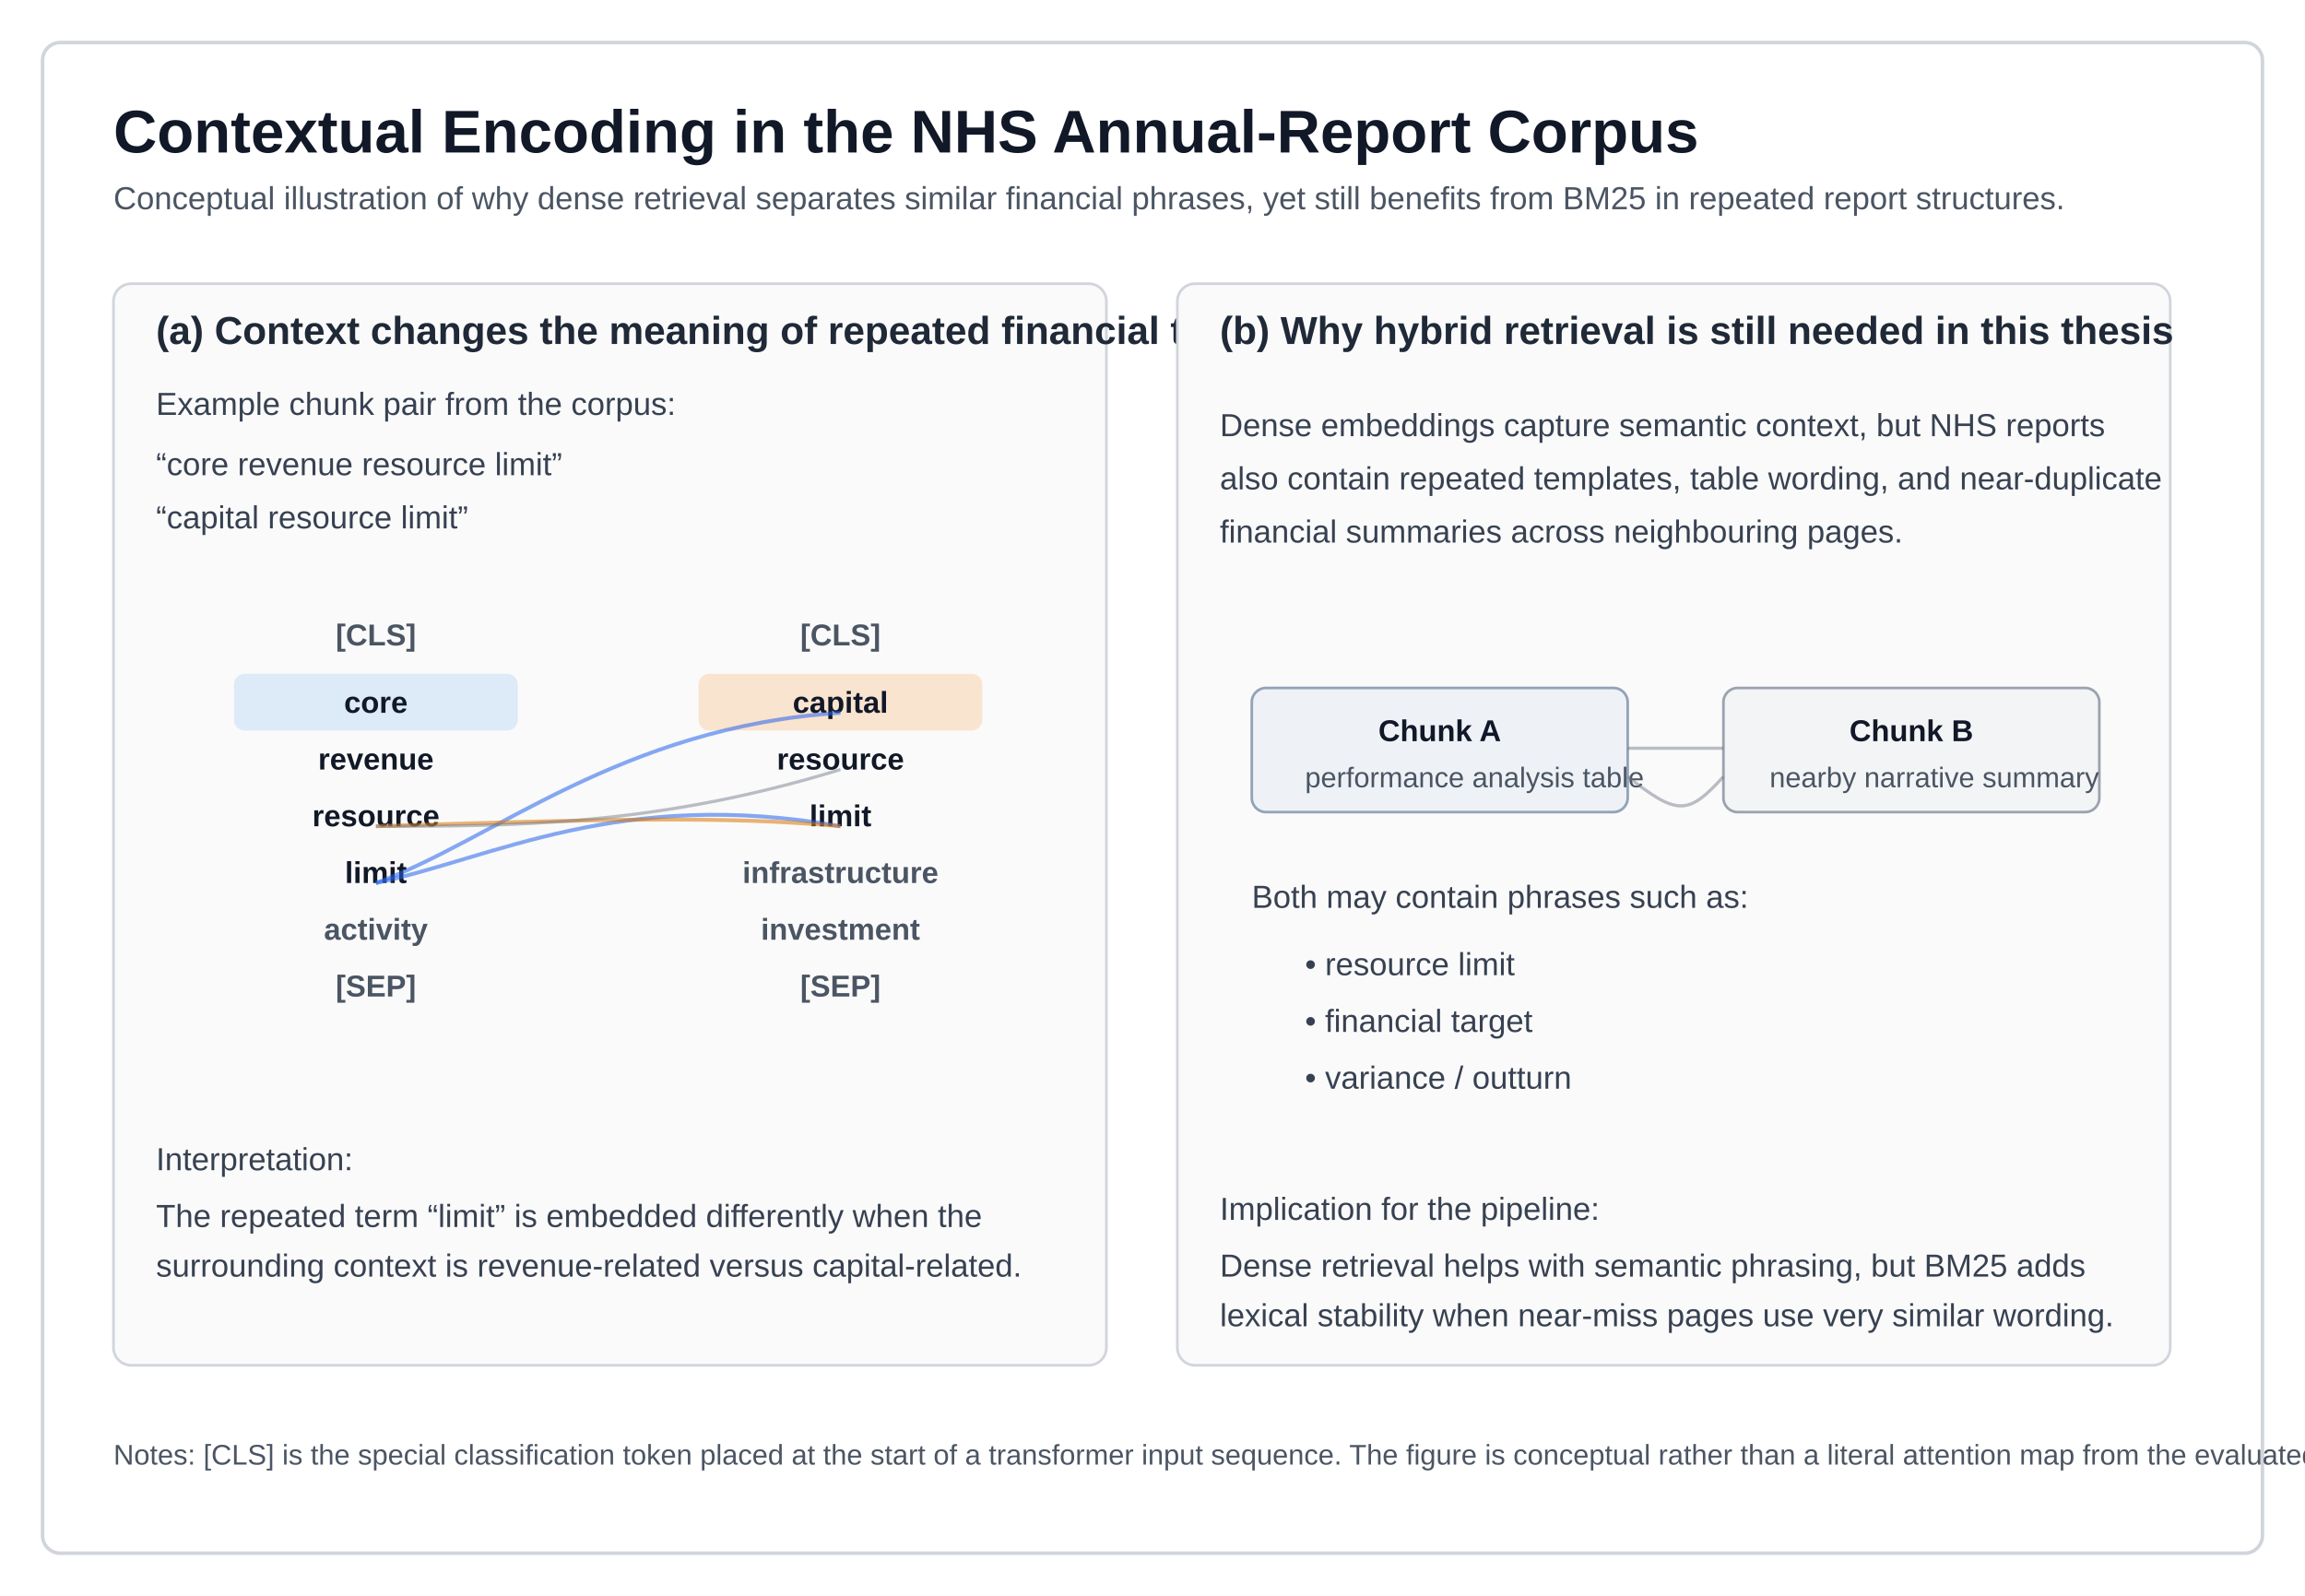
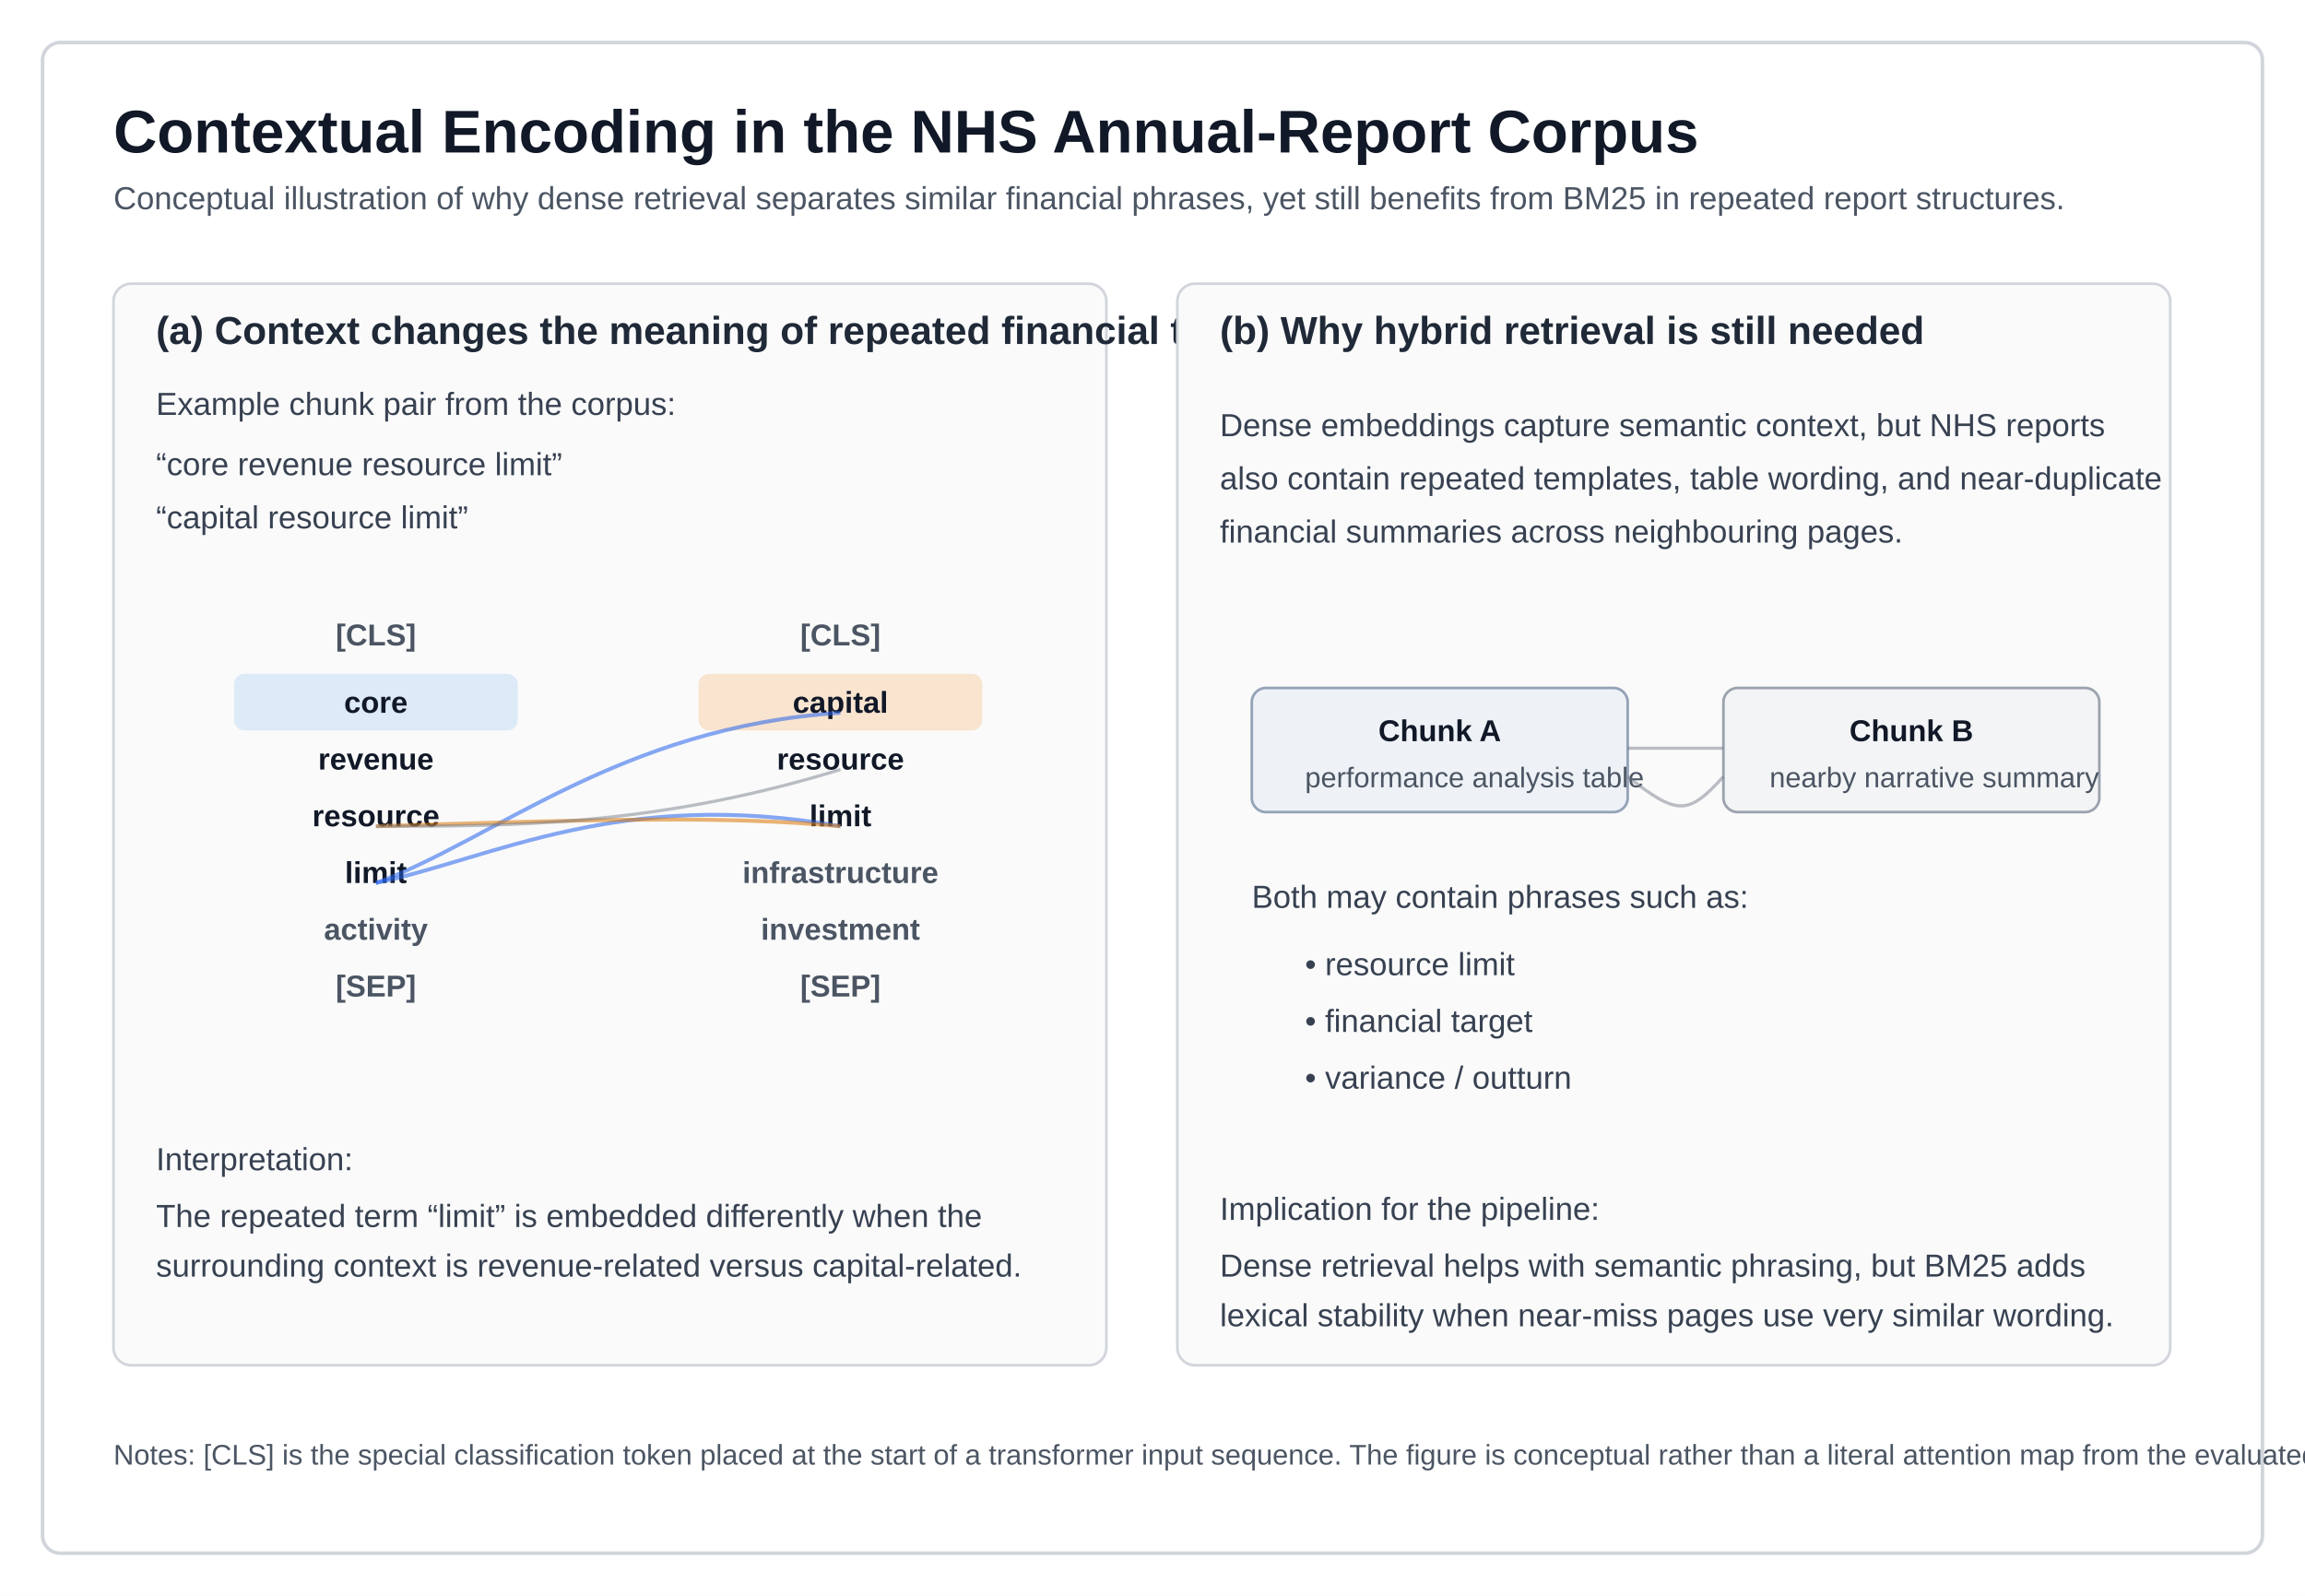
<svg xmlns="http://www.w3.org/2000/svg" width="1300" height="900" viewBox="0 0 1300 900" role="img" aria-labelledby="title desc">
  <defs>
    <style>
      .bg { fill: #FFFFFF; }
      .frame { fill: none; stroke: #D1D5DB; stroke-width: 2; }
      .title { font: 700 34px 'Arial', sans-serif; fill: #111827; }
      .subtitle { font: 400 18px 'Arial', sans-serif; fill: #4B5563; }
      .panel { fill: #FAFAFA; stroke: #D1D5DB; stroke-width: 1.5; }
      .panelHead { font: 700 22px 'Arial', sans-serif; fill: #1F2937; }
      .body { font: 400 18px 'Arial', sans-serif; fill: #374151; }
      .small { font: 400 16px 'Arial', sans-serif; fill: #4B5563; }
      .token { font: 700 17px 'Arial', sans-serif; fill: #111827; text-anchor: middle; }
      .tokenDim { font: 700 17px 'Arial', sans-serif; fill: #4B5563; text-anchor: middle; }
      .hiA { fill: #DDEAF7; }
      .hiB { fill: #F9E4D0; }
      .attnA { stroke: #2563EB; stroke-width: 2.2; opacity: 0.55; fill: none; }
      .attnB { stroke: #D97706; stroke-width: 2.2; opacity: 0.55; fill: none; }
      .attnC { stroke: #6B7280; stroke-width: 1.8; opacity: 0.45; fill: none; }
    </style>
  </defs>
  <rect class="bg" x="0" y="0" width="1300" height="900" />
  <rect class="frame" x="24" y="24" width="1252" height="852" rx="10" />
  <text class="title" x="64" y="86">Contextual Encoding in the NHS Annual-Report Corpus</text>
  <text class="subtitle" x="64" y="118">Conceptual illustration of why dense retrieval separates similar financial phrases, yet still benefits from BM25 in repeated report structures.</text>
  <g transform="translate(64,160)">
    <rect class="panel" x="0" y="0" width="560" height="610" rx="10" />
    <text class="panelHead" x="24" y="34">(a) Context changes the meaning of repeated financial terms</text>
    <text class="body" x="24" y="74">Example chunk pair from the corpus:</text>
    <text class="body" x="24" y="108">“core revenue resource limit”</text>
    <text class="body" x="24" y="138">“capital resource limit”</text>
    <rect class="hiA" x="68" y="220" width="160" height="32" rx="6" />
    <rect class="hiB" x="330" y="220" width="160" height="32" rx="6" />
    <text class="tokenDim" x="148" y="204">[CLS]</text>
    <text class="token" x="148" y="242">core</text>
    <text class="token" x="148" y="274">revenue</text>
    <text class="token" x="148" y="306">resource</text>
    <text class="token" x="148" y="338">limit</text>
    <text class="tokenDim" x="148" y="370">activity</text>
    <text class="tokenDim" x="148" y="402">[SEP]</text>
    <text class="tokenDim" x="410" y="204">[CLS]</text>
    <text class="token" x="410" y="242">capital</text>
    <text class="token" x="410" y="274">resource</text>
    <text class="token" x="410" y="306">limit</text>
    <text class="tokenDim" x="410" y="338">infrastructure</text>
    <text class="tokenDim" x="410" y="370">investment</text>
    <text class="tokenDim" x="410" y="402">[SEP]</text>
    <path class="attnA" d="M148 338 C214 324, 286 284, 410 306" />
    <path class="attnA" d="M148 338 C214 314, 286 250, 410 242" />
    <path class="attnB" d="M410 306 C344 300, 276 302, 148 306" />
    <path class="attnC" d="M148 306 C224 306, 306 306, 410 274" />
    <text class="body" x="24" y="500">Interpretation:</text>
    <text class="body" x="24" y="532">The repeated term “limit” is embedded differently when the</text>
    <text class="body" x="24" y="560">surrounding context is revenue-related versus capital-related.</text>
  </g>
  <g transform="translate(664,160)">
    <rect class="panel" x="0" y="0" width="560" height="610" rx="10" />
-     <text class="panelHead" x="24" y="34">(b) Why hybrid retrieval is still needed in this thesis</text>
+     <text class="panelHead" x="24" y="34">(b) Why hybrid retrieval is still needed</text>
    <text class="body" x="24" y="86">Dense embeddings capture semantic context, but NHS reports</text>
    <text class="body" x="24" y="116">also contain repeated templates, table wording, and near-duplicate</text>
    <text class="body" x="24" y="146">financial summaries across neighbouring pages.</text>
    <rect x="42" y="228" width="212" height="70" rx="8" fill="#EEF2F7" stroke="#94A3B8" stroke-width="1.5" />
    <rect x="308" y="228" width="212" height="70" rx="8" fill="#F3F4F6" stroke="#9CA3AF" stroke-width="1.5" />
    <text class="token" x="148" y="258">Chunk A</text>
    <text class="small" x="72" y="284">performance analysis table</text>
    <text class="token" x="414" y="258">Chunk B</text>
    <text class="small" x="334" y="284">nearby narrative summary</text>
    <text class="body" x="42" y="352">Both may contain phrases such as:</text>
    <text class="body" x="72" y="390">• resource limit</text>
    <text class="body" x="72" y="422">• financial target</text>
    <text class="body" x="72" y="454">• variance / outturn</text>
    <path class="attnC" d="M254 262 C282 262, 288 262, 308 262" />
    <path class="attnC" d="M254 278 C282 300, 288 300, 308 278" />
    <text class="body" x="24" y="528">Implication for the pipeline:</text>
    <text class="body" x="24" y="560">Dense retrieval helps with semantic phrasing, but BM25 adds</text>
    <text class="body" x="24" y="588">lexical stability when near-miss pages use very similar wording.</text>
  </g>
  <text class="small" x="64" y="826">Notes: [CLS] is the special classification token placed at the start of a transformer input sequence. The figure is conceptual rather than a literal attention map from the evaluated MiniLM model.</text>
</svg>
